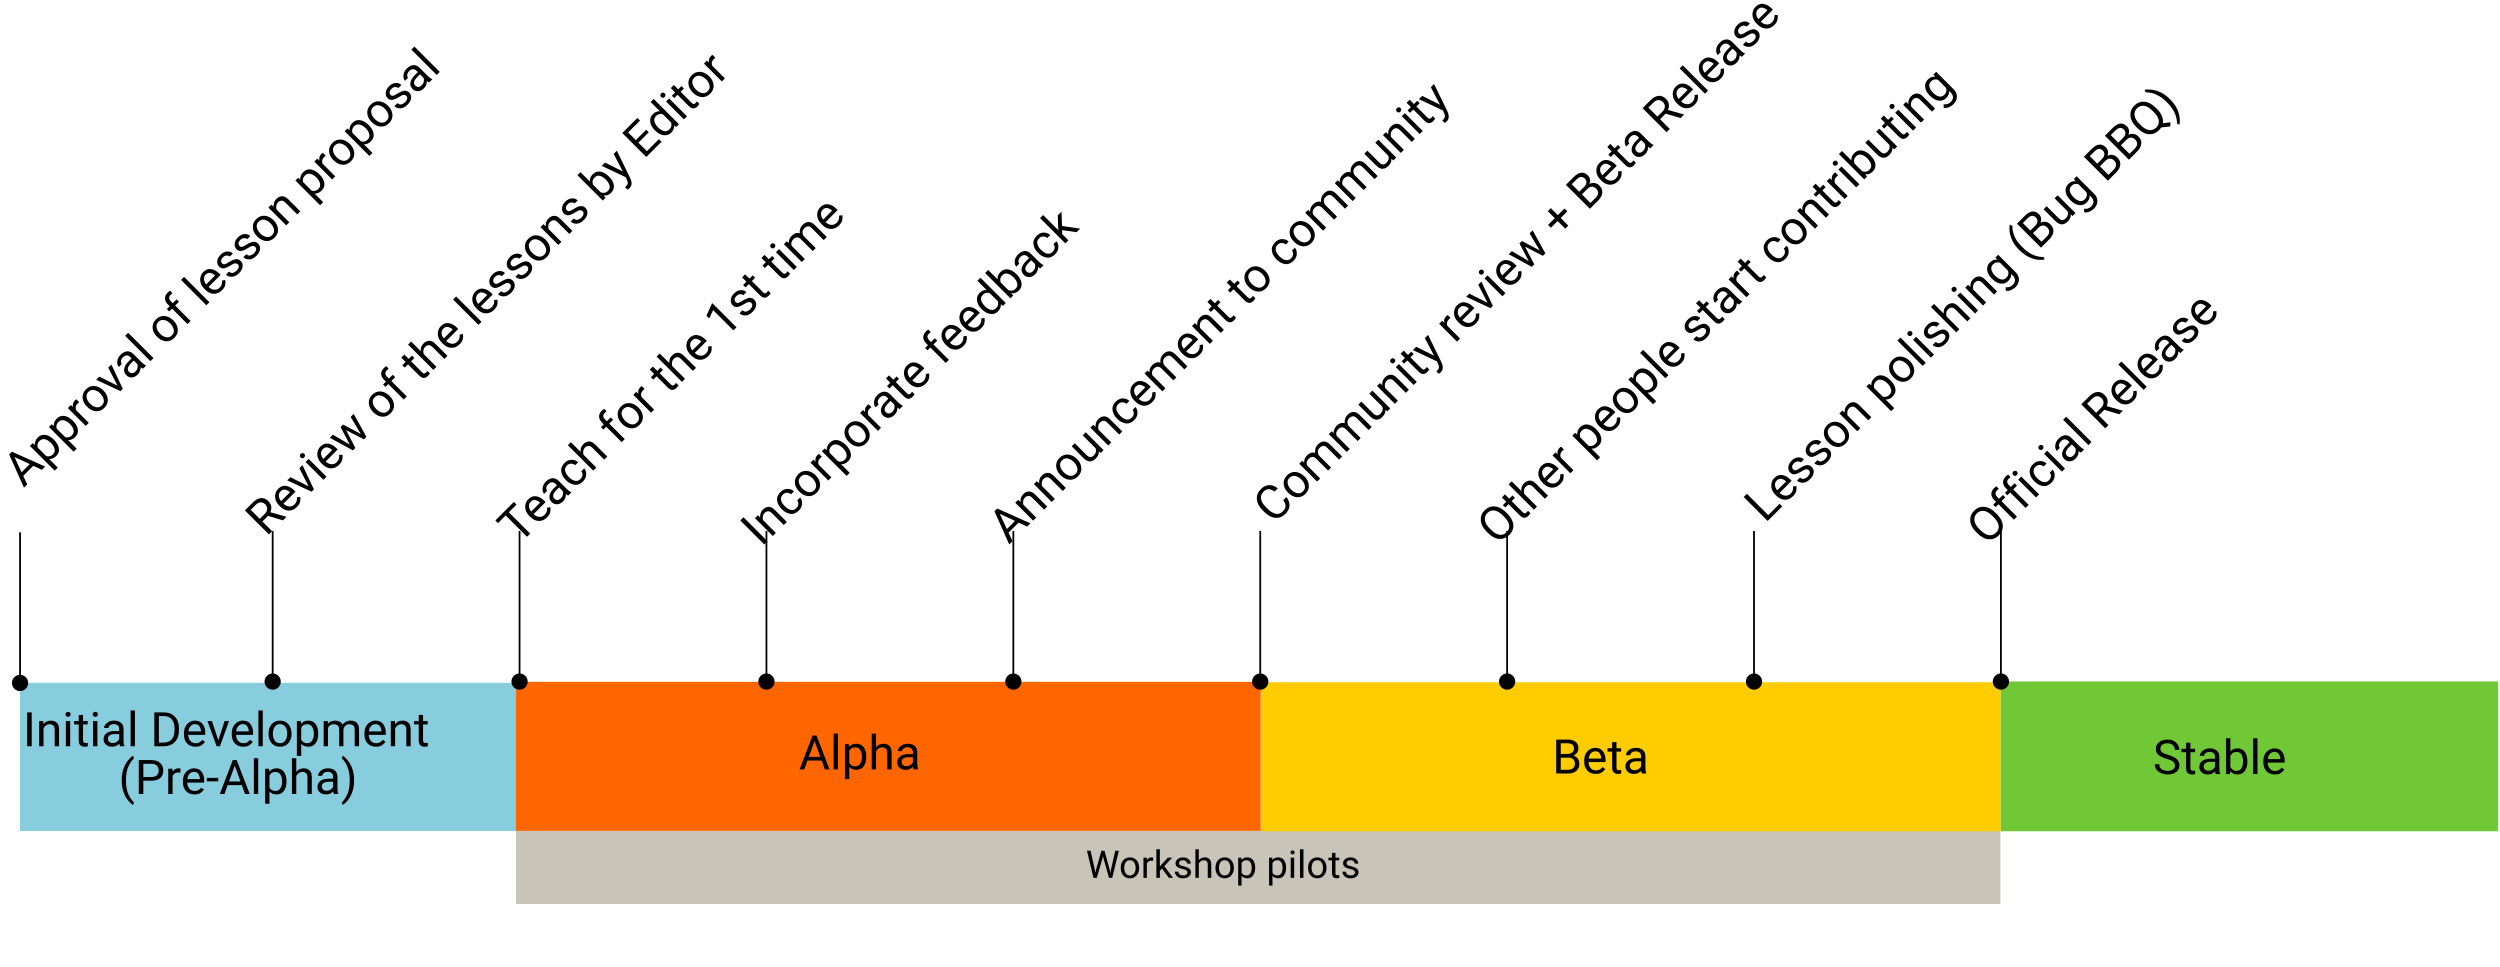
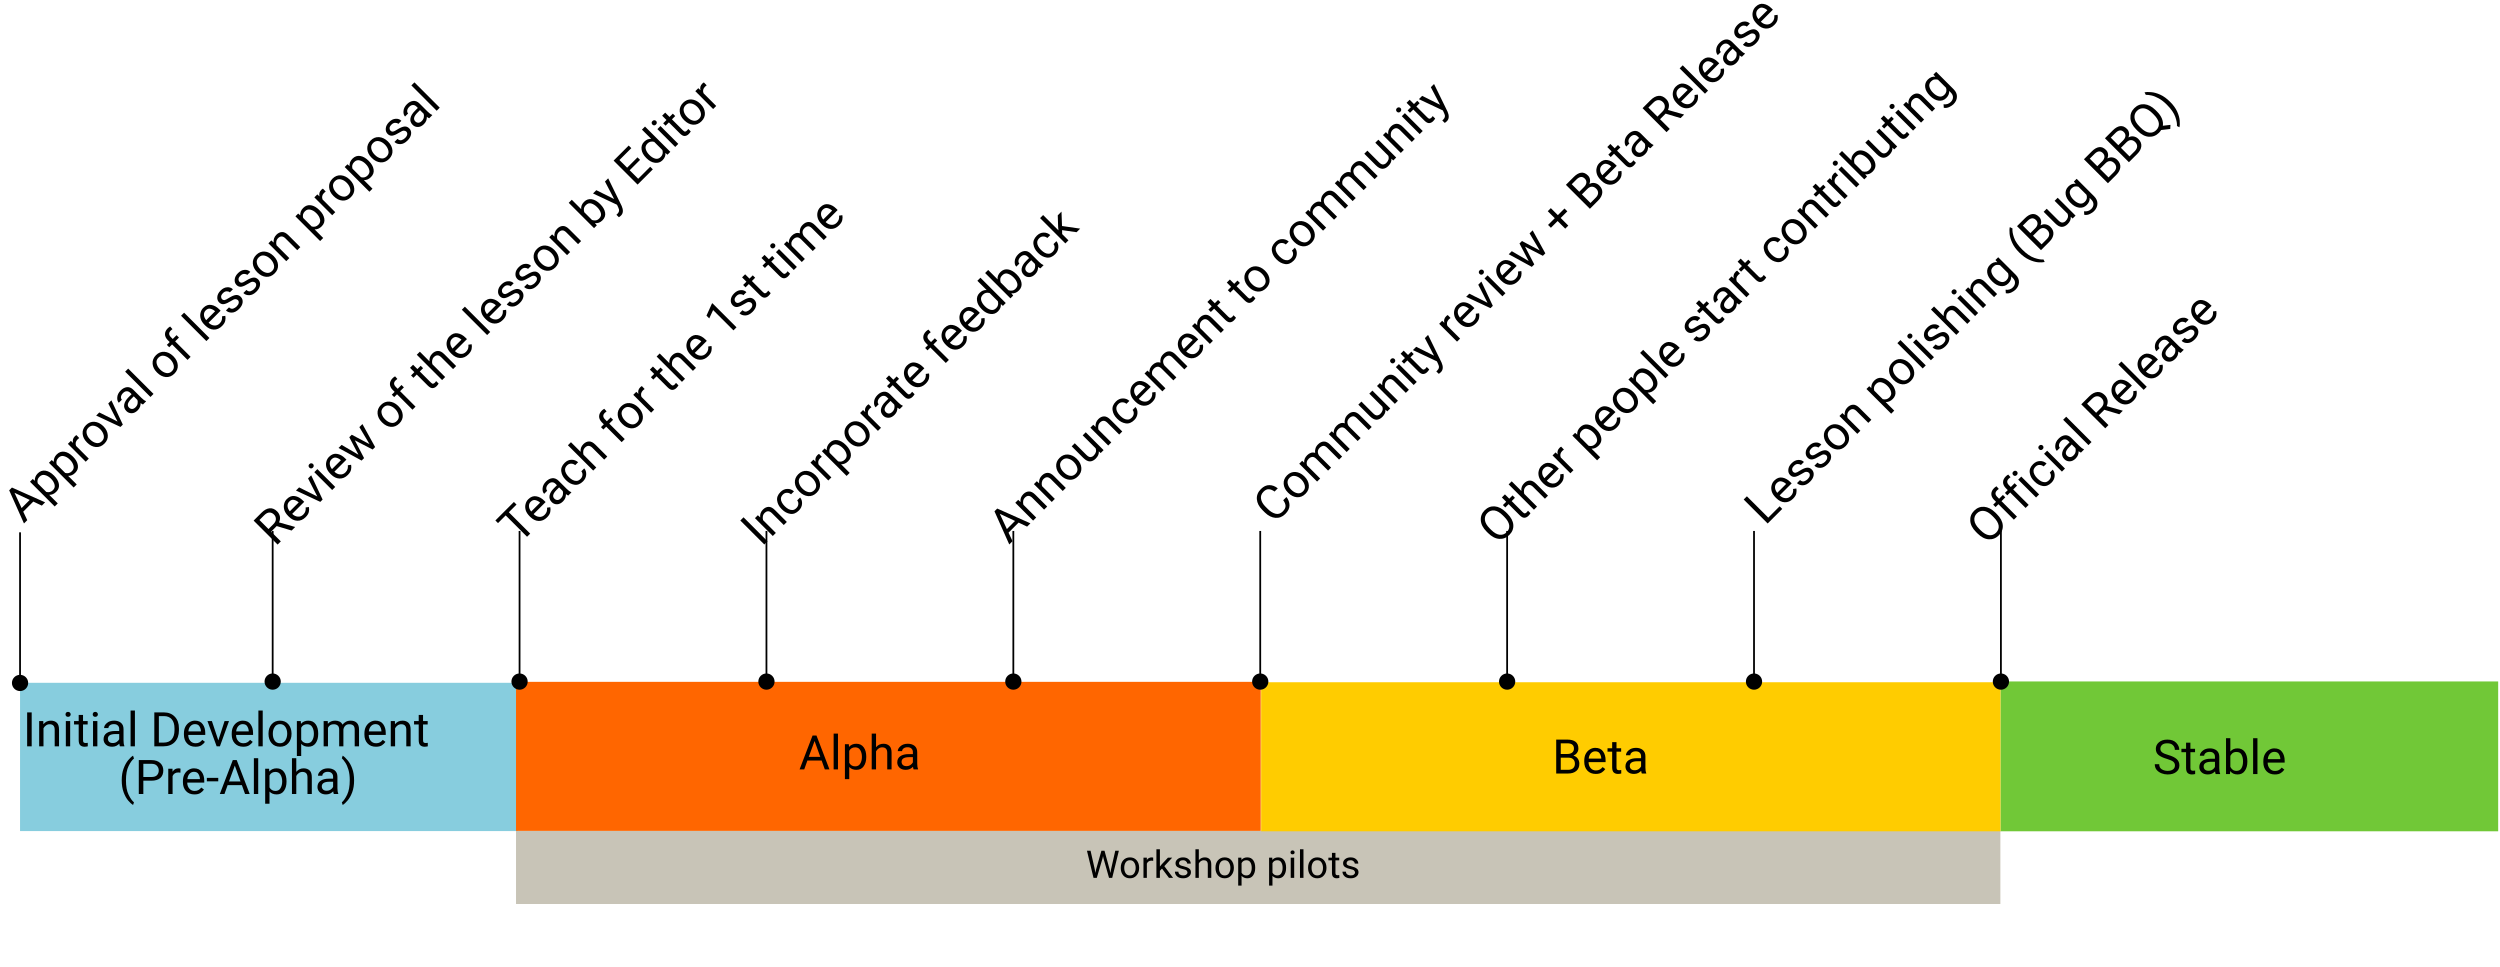
- <svg xmlns="http://www.w3.org/2000/svg" id="svg8" version="1.1" viewBox="0 0 369.814 142.923" height="142.923mm" width="369.814mm">
+ <svg xmlns="http://www.w3.org/2000/svg" width="369.814mm" height="142.923mm" viewBox="0 0 369.814 142.923" version="1.1" id="svg8">
  <defs id="defs2">
-     <marker style="overflow:visible" id="DotL" refX="0" refY="0" orient="auto">
-       <path transform="matrix(0.8,0,0,0.8,5.92,0.8)" style="fill:#000000;fill-opacity:1;fill-rule:evenodd;stroke:#000000;stroke-width:1pt;stroke-opacity:1" d="m -2.5,-1 c 0,2.76 -2.24,5 -5,5 -2.76,0 -5,-2.24 -5,-5 0,-2.76 2.24,-5 5,-5 2.76,0 5,2.24 5,5 z" id="path975" />
+     <marker orient="auto" refY="0" refX="0" id="DotL" style="overflow:visible">
+       <path id="path975" d="m -2.5,-1 c 0,2.76 -2.24,5 -5,5 -2.76,0 -5,-2.24 -5,-5 0,-2.76 2.24,-5 5,-5 2.76,0 5,2.24 5,5 z" style="fill:#000000;fill-opacity:1;fill-rule:evenodd;stroke:#000000;stroke-width:1pt;stroke-opacity:1" transform="matrix(0.8,0,0,0.8,5.92,0.8)" />
    </marker>
-     <marker style="overflow:visible" id="DotM" refX="0" refY="0" orient="auto">
-       <path transform="matrix(0.4,0,0,0.4,2.96,0.4)" style="fill:#000000;fill-opacity:1;fill-rule:evenodd;stroke:#000000;stroke-width:1pt;stroke-opacity:1" d="m -2.5,-1 c 0,2.76 -2.24,5 -5,5 -2.76,0 -5,-2.24 -5,-5 0,-2.76 2.24,-5 5,-5 2.76,0 5,2.24 5,5 z" id="path978" />
+     <marker orient="auto" refY="0" refX="0" id="DotM" style="overflow:visible">
+       <path id="path978" d="m -2.5,-1 c 0,2.76 -2.24,5 -5,5 -2.76,0 -5,-2.24 -5,-5 0,-2.76 2.24,-5 5,-5 2.76,0 5,2.24 5,5 z" style="fill:#000000;fill-opacity:1;fill-rule:evenodd;stroke:#000000;stroke-width:1pt;stroke-opacity:1" transform="matrix(0.4,0,0,0.4,2.96,0.4)" />
    </marker>
-     <marker style="overflow:visible" id="DotL-3" refX="0" refY="0" orient="auto">
-       <path transform="matrix(0.8,0,0,0.8,5.92,0.8)" style="fill:#000000;fill-opacity:1;fill-rule:evenodd;stroke:#000000;stroke-width:1pt;stroke-opacity:1" d="m -2.5,-1 c 0,2.76 -2.24,5 -5,5 -2.76,0 -5,-2.24 -5,-5 0,-2.76 2.24,-5 5,-5 2.76,0 5,2.24 5,5 z" id="path975-5" />
+     <marker orient="auto" refY="0" refX="0" id="DotL-3" style="overflow:visible">
+       <path id="path975-5" d="m -2.5,-1 c 0,2.76 -2.24,5 -5,5 -2.76,0 -5,-2.24 -5,-5 0,-2.76 2.24,-5 5,-5 2.76,0 5,2.24 5,5 z" style="fill:#000000;fill-opacity:1;fill-rule:evenodd;stroke:#000000;stroke-width:1pt;stroke-opacity:1" transform="matrix(0.8,0,0,0.8,5.92,0.8)" />
    </marker>
-     <marker style="overflow:visible" id="DotL-34" refX="0" refY="0" orient="auto">
-       <path transform="matrix(0.8,0,0,0.8,5.92,0.8)" style="fill:#000000;fill-opacity:1;fill-rule:evenodd;stroke:#000000;stroke-width:1pt;stroke-opacity:1" d="m -2.5,-1 c 0,2.76 -2.24,5 -5,5 -2.76,0 -5,-2.24 -5,-5 0,-2.76 2.24,-5 5,-5 2.76,0 5,2.24 5,5 z" id="path975-1" />
+     <marker orient="auto" refY="0" refX="0" id="DotL-34" style="overflow:visible">
+       <path id="path975-1" d="m -2.5,-1 c 0,2.76 -2.24,5 -5,5 -2.76,0 -5,-2.24 -5,-5 0,-2.76 2.24,-5 5,-5 2.76,0 5,2.24 5,5 z" style="fill:#000000;fill-opacity:1;fill-rule:evenodd;stroke:#000000;stroke-width:1pt;stroke-opacity:1" transform="matrix(0.8,0,0,0.8,5.92,0.8)" />
    </marker>
-     <marker style="overflow:visible" id="DotL-0" refX="0" refY="0" orient="auto">
-       <path transform="matrix(0.8,0,0,0.8,5.92,0.8)" style="fill:#000000;fill-opacity:1;fill-rule:evenodd;stroke:#000000;stroke-width:1pt;stroke-opacity:1" d="m -2.5,-1 c 0,2.76 -2.24,5 -5,5 -2.76,0 -5,-2.24 -5,-5 0,-2.76 2.24,-5 5,-5 2.76,0 5,2.24 5,5 z" id="path975-8" />
+     <marker orient="auto" refY="0" refX="0" id="DotL-0" style="overflow:visible">
+       <path id="path975-8" d="m -2.5,-1 c 0,2.76 -2.24,5 -5,5 -2.76,0 -5,-2.24 -5,-5 0,-2.76 2.24,-5 5,-5 2.76,0 5,2.24 5,5 z" style="fill:#000000;fill-opacity:1;fill-rule:evenodd;stroke:#000000;stroke-width:1pt;stroke-opacity:1" transform="matrix(0.8,0,0,0.8,5.92,0.8)" />
    </marker>
-     <marker style="overflow:visible" id="DotL-5" refX="0" refY="0" orient="auto">
-       <path transform="matrix(0.8,0,0,0.8,5.92,0.8)" style="fill:#000000;fill-opacity:1;fill-rule:evenodd;stroke:#000000;stroke-width:1pt;stroke-opacity:1" d="m -2.5,-1 c 0,2.76 -2.24,5 -5,5 -2.76,0 -5,-2.24 -5,-5 0,-2.76 2.24,-5 5,-5 2.76,0 5,2.24 5,5 z" id="path975-6" />
+     <marker orient="auto" refY="0" refX="0" id="DotL-5" style="overflow:visible">
+       <path id="path975-6" d="m -2.5,-1 c 0,2.76 -2.24,5 -5,5 -2.76,0 -5,-2.24 -5,-5 0,-2.76 2.24,-5 5,-5 2.76,0 5,2.24 5,5 z" style="fill:#000000;fill-opacity:1;fill-rule:evenodd;stroke:#000000;stroke-width:1pt;stroke-opacity:1" transform="matrix(0.8,0,0,0.8,5.92,0.8)" />
    </marker>
-     <marker style="overflow:visible" id="DotL-9" refX="0" refY="0" orient="auto">
-       <path transform="matrix(0.8,0,0,0.8,5.92,0.8)" style="fill:#000000;fill-opacity:1;fill-rule:evenodd;stroke:#000000;stroke-width:1pt;stroke-opacity:1" d="m -2.5,-1 c 0,2.76 -2.24,5 -5,5 -2.76,0 -5,-2.24 -5,-5 0,-2.76 2.24,-5 5,-5 2.76,0 5,2.24 5,5 z" id="path975-0" />
+     <marker orient="auto" refY="0" refX="0" id="DotL-9" style="overflow:visible">
+       <path id="path975-0" d="m -2.5,-1 c 0,2.76 -2.24,5 -5,5 -2.76,0 -5,-2.24 -5,-5 0,-2.76 2.24,-5 5,-5 2.76,0 5,2.24 5,5 z" style="fill:#000000;fill-opacity:1;fill-rule:evenodd;stroke:#000000;stroke-width:1pt;stroke-opacity:1" transform="matrix(0.8,0,0,0.8,5.92,0.8)" />
    </marker>
-     <marker style="overflow:visible" id="DotL-6" refX="0" refY="0" orient="auto">
-       <path transform="matrix(0.8,0,0,0.8,5.92,0.8)" style="fill:#000000;fill-opacity:1;fill-rule:evenodd;stroke:#000000;stroke-width:1pt;stroke-opacity:1" d="m -2.5,-1 c 0,2.76 -2.24,5 -5,5 -2.76,0 -5,-2.24 -5,-5 0,-2.76 2.24,-5 5,-5 2.76,0 5,2.24 5,5 z" id="path975-3" />
+     <marker orient="auto" refY="0" refX="0" id="DotL-6" style="overflow:visible">
+       <path id="path975-3" d="m -2.5,-1 c 0,2.76 -2.24,5 -5,5 -2.76,0 -5,-2.24 -5,-5 0,-2.76 2.24,-5 5,-5 2.76,0 5,2.24 5,5 z" style="fill:#000000;fill-opacity:1;fill-rule:evenodd;stroke:#000000;stroke-width:1pt;stroke-opacity:1" transform="matrix(0.8,0,0,0.8,5.92,0.8)" />
    </marker>
-     <marker style="overflow:visible" id="DotL-1" refX="0" refY="0" orient="auto">
-       <path transform="matrix(0.8,0,0,0.8,5.92,0.8)" style="fill:#000000;fill-opacity:1;fill-rule:evenodd;stroke:#000000;stroke-width:1pt;stroke-opacity:1" d="m -2.5,-1 c 0,2.76 -2.24,5 -5,5 -2.76,0 -5,-2.24 -5,-5 0,-2.76 2.24,-5 5,-5 2.76,0 5,2.24 5,5 z" id="path975-50" />
+     <marker orient="auto" refY="0" refX="0" id="DotL-1" style="overflow:visible">
+       <path id="path975-50" d="m -2.5,-1 c 0,2.76 -2.24,5 -5,5 -2.76,0 -5,-2.24 -5,-5 0,-2.76 2.24,-5 5,-5 2.76,0 5,2.24 5,5 z" style="fill:#000000;fill-opacity:1;fill-rule:evenodd;stroke:#000000;stroke-width:1pt;stroke-opacity:1" transform="matrix(0.8,0,0,0.8,5.92,0.8)" />
    </marker>
-     <marker style="overflow:visible" id="DotL-50" refX="0" refY="0" orient="auto">
-       <path transform="matrix(0.8,0,0,0.8,5.92,0.8)" style="fill:#000000;fill-opacity:1;fill-rule:evenodd;stroke:#000000;stroke-width:1pt;stroke-opacity:1" d="m -2.5,-1 c 0,2.76 -2.24,5 -5,5 -2.76,0 -5,-2.24 -5,-5 0,-2.76 2.24,-5 5,-5 2.76,0 5,2.24 5,5 z" id="path975-81" />
+     <marker orient="auto" refY="0" refX="0" id="DotL-50" style="overflow:visible">
+       <path id="path975-81" d="m -2.5,-1 c 0,2.76 -2.24,5 -5,5 -2.76,0 -5,-2.24 -5,-5 0,-2.76 2.24,-5 5,-5 2.76,0 5,2.24 5,5 z" style="fill:#000000;fill-opacity:1;fill-rule:evenodd;stroke:#000000;stroke-width:1pt;stroke-opacity:1" transform="matrix(0.8,0,0,0.8,5.92,0.8)" />
    </marker>
  </defs>
-   <g transform="translate(23.80743,-145.8002)" id="layer1">
-     <rect y="268.709" x="52.525" height="10.817" width="219.573" id="rect2060" style="opacity:1;vector-effect:none;fill:#c8c4b7;fill-opacity:1;stroke:none;stroke-width:0.265;stroke-linecap:round;stroke-linejoin:bevel;stroke-miterlimit:4;stroke-dasharray:none;stroke-dashoffset:0;stroke-opacity:1" />
-     <rect y="246.803" x="-20.842" height="21.935" width="73.629" id="rect815" style="opacity:1;vector-effect:none;fill:#87cdde;fill-opacity:1;stroke:none;stroke-width:0.538;stroke-linecap:round;stroke-linejoin:bevel;stroke-miterlimit:4;stroke-dasharray:none;stroke-dashoffset:0;stroke-opacity:1" />
-     <text id="text819" y="256.196" x="15.777" style="font-style:normal;font-variant:normal;font-weight:normal;font-stretch:normal;font-size:7.056px;line-height:7.056px;font-family:Roboto;-inkscape-font-specification:'Roboto, Normal';font-variant-ligatures:normal;font-variant-caps:normal;font-variant-numeric:normal;font-feature-settings:normal;text-align:center;letter-spacing:0px;word-spacing:0px;writing-mode:lr-tb;text-anchor:middle;fill:#000000;fill-opacity:1;stroke:none;stroke-width:0.265px;stroke-linecap:butt;stroke-linejoin:miter;stroke-opacity:1" xml:space="preserve">
-       <tspan style="font-style:normal;font-variant:normal;font-weight:normal;font-stretch:normal;font-size:7.056px;line-height:7.056px;font-family:Roboto;-inkscape-font-specification:'Roboto, Normal';font-variant-ligatures:normal;font-variant-caps:normal;font-variant-numeric:normal;font-feature-settings:normal;text-align:center;writing-mode:lr-tb;text-anchor:middle;stroke-width:0.265px" y="256.196" x="15.777" id="tspan817">Initial Development</tspan>
-       <tspan id="tspan1923" style="font-style:normal;font-variant:normal;font-weight:normal;font-stretch:normal;font-size:7.056px;line-height:7.056px;font-family:Roboto;-inkscape-font-specification:'Roboto, Normal';font-variant-ligatures:normal;font-variant-caps:normal;font-variant-numeric:normal;font-feature-settings:normal;text-align:center;writing-mode:lr-tb;text-anchor:middle;stroke-width:0.265px" y="263.251" x="15.777">(Pre-Alpha)</tspan>
+   <g id="g184">
+     <rect style="opacity:1;vector-effect:none;fill:#c8c4b7;fill-opacity:1;stroke:none;stroke-width:0.265;stroke-linecap:round;stroke-linejoin:bevel;stroke-miterlimit:4;stroke-dasharray:none;stroke-dashoffset:0;stroke-opacity:1" id="rect2060" width="219.573" height="10.817" x="76.333" y="122.909" />
+     <rect style="opacity:1;vector-effect:none;fill:#87cdde;fill-opacity:1;stroke:none;stroke-width:0.538;stroke-linecap:round;stroke-linejoin:bevel;stroke-miterlimit:4;stroke-dasharray:none;stroke-dashoffset:0;stroke-opacity:1" id="rect815" width="73.629" height="21.935" x="2.965" y="101.003" />
+     <text xml:space="preserve" style="font-style:normal;font-variant:normal;font-weight:normal;font-stretch:normal;font-size:7.056px;line-height:7.056px;font-family:Roboto;-inkscape-font-specification:'Roboto, Normal';font-variant-ligatures:normal;font-variant-caps:normal;font-variant-numeric:normal;font-feature-settings:normal;text-align:center;letter-spacing:0px;word-spacing:0px;writing-mode:lr-tb;text-anchor:middle;fill:#000000;fill-opacity:1;stroke:none;stroke-width:0.265px;stroke-linecap:butt;stroke-linejoin:miter;stroke-opacity:1" x="39.585" y="110.396" id="text819">
+       <tspan id="tspan817" x="39.585" y="110.396" style="font-style:normal;font-variant:normal;font-weight:normal;font-stretch:normal;font-size:7.056px;line-height:7.056px;font-family:Roboto;-inkscape-font-specification:'Roboto, Normal';font-variant-ligatures:normal;font-variant-caps:normal;font-variant-numeric:normal;font-feature-settings:normal;text-align:center;writing-mode:lr-tb;text-anchor:middle;stroke-width:0.265px">Initial Development</tspan>
+       <tspan x="39.585" y="117.451" style="font-style:normal;font-variant:normal;font-weight:normal;font-stretch:normal;font-size:7.056px;line-height:7.056px;font-family:Roboto;-inkscape-font-specification:'Roboto, Normal';font-variant-ligatures:normal;font-variant-caps:normal;font-variant-numeric:normal;font-feature-settings:normal;text-align:center;writing-mode:lr-tb;text-anchor:middle;stroke-width:0.265px" id="tspan1923">(Pre-Alpha)</tspan>
    </text>
-     <text transform="rotate(-45)" id="text823" y="197.536" x="-84.004" style="font-style:normal;font-variant:normal;font-weight:normal;font-stretch:normal;font-size:7.056px;line-height:7.056px;font-family:Roboto;-inkscape-font-specification:'Roboto, Normal';font-variant-ligatures:normal;font-variant-caps:normal;font-variant-numeric:normal;font-feature-settings:normal;text-align:center;letter-spacing:0px;word-spacing:0px;writing-mode:lr-tb;text-anchor:middle;fill:#000000;fill-opacity:1;stroke:none;stroke-width:0.265px;stroke-linecap:butt;stroke-linejoin:miter;stroke-opacity:1" xml:space="preserve">
-       <tspan style="font-style:normal;font-variant:normal;font-weight:normal;font-stretch:normal;font-size:7.056px;line-height:7.056px;font-family:Roboto;-inkscape-font-specification:'Roboto, Normal';font-variant-ligatures:normal;font-variant-caps:normal;font-variant-numeric:normal;font-feature-settings:normal;text-align:center;writing-mode:lr-tb;text-anchor:middle;stroke-width:0.265px" y="197.536" x="-84.004" id="tspan821">Teach for the 1st time</tspan>
+     <text xml:space="preserve" style="font-style:normal;font-variant:normal;font-weight:normal;font-stretch:normal;font-size:7.056px;line-height:7.056px;font-family:Roboto;-inkscape-font-specification:'Roboto, Normal';font-variant-ligatures:normal;font-variant-caps:normal;font-variant-numeric:normal;font-feature-settings:normal;text-align:center;letter-spacing:0px;word-spacing:0px;writing-mode:lr-tb;text-anchor:middle;fill:#000000;fill-opacity:1;stroke:none;stroke-width:0.265px;stroke-linecap:butt;stroke-linejoin:miter;stroke-opacity:1" x="35.927" y="111.274" id="text823" transform="rotate(-45)">
+       <tspan id="tspan821" x="35.927" y="111.274" style="font-style:normal;font-variant:normal;font-weight:normal;font-stretch:normal;font-size:7.056px;line-height:7.056px;font-family:Roboto;-inkscape-font-specification:'Roboto, Normal';font-variant-ligatures:normal;font-variant-caps:normal;font-variant-numeric:normal;font-feature-settings:normal;text-align:center;writing-mode:lr-tb;text-anchor:middle;stroke-width:0.265px">Teach for the 1st time</tspan>
    </text>
-     <text transform="rotate(-45)" id="text827" y="248.781" x="-20.643" style="font-style:normal;font-variant:normal;font-weight:normal;font-stretch:normal;font-size:7.056px;line-height:7.056px;font-family:Roboto;-inkscape-font-specification:'Roboto, Normal';font-variant-ligatures:normal;font-variant-caps:normal;font-variant-numeric:normal;font-feature-settings:normal;text-align:center;letter-spacing:0px;word-spacing:0px;writing-mode:lr-tb;text-anchor:middle;fill:#000000;fill-opacity:1;stroke:none;stroke-width:0.265px;stroke-linecap:butt;stroke-linejoin:miter;stroke-opacity:1" xml:space="preserve">
-       <tspan style="font-style:normal;font-variant:normal;font-weight:normal;font-stretch:normal;font-size:7.056px;line-height:7.056px;font-family:Roboto;-inkscape-font-specification:'Roboto, Normal';font-variant-ligatures:normal;font-variant-caps:normal;font-variant-numeric:normal;font-feature-settings:normal;text-align:center;writing-mode:lr-tb;text-anchor:middle;stroke-width:0.265px" y="248.781" x="-20.643" id="tspan825">Announcement to community</tspan>
+     <text xml:space="preserve" style="font-style:normal;font-variant:normal;font-weight:normal;font-stretch:normal;font-size:7.056px;line-height:7.056px;font-family:Roboto;-inkscape-font-specification:'Roboto, Normal';font-variant-ligatures:normal;font-variant-caps:normal;font-variant-numeric:normal;font-feature-settings:normal;text-align:center;letter-spacing:0px;word-spacing:0px;writing-mode:lr-tb;text-anchor:middle;fill:#000000;fill-opacity:1;stroke:none;stroke-width:0.265px;stroke-linecap:butt;stroke-linejoin:miter;stroke-opacity:1" x="99.287" y="162.519" id="text827" transform="rotate(-45)">
+       <tspan id="tspan825" x="99.287" y="162.519" style="font-style:normal;font-variant:normal;font-weight:normal;font-stretch:normal;font-size:7.056px;line-height:7.056px;font-family:Roboto;-inkscape-font-specification:'Roboto, Normal';font-variant-ligatures:normal;font-variant-caps:normal;font-variant-numeric:normal;font-feature-settings:normal;text-align:center;writing-mode:lr-tb;text-anchor:middle;stroke-width:0.265px">Announcement to community</tspan>
    </text>
-     <text transform="rotate(-45)" id="text831" y="300.025" x="31.931" style="font-style:normal;font-variant:normal;font-weight:normal;font-stretch:normal;font-size:7.056px;line-height:7.056px;font-family:Roboto;-inkscape-font-specification:'Roboto, Normal';font-variant-ligatures:normal;font-variant-caps:normal;font-variant-numeric:normal;font-feature-settings:normal;text-align:center;letter-spacing:0px;word-spacing:0px;writing-mode:lr-tb;text-anchor:middle;fill:#000000;fill-opacity:1;stroke:none;stroke-width:0.265px;stroke-linecap:butt;stroke-linejoin:miter;stroke-opacity:1" xml:space="preserve">
-       <tspan style="font-style:normal;font-variant:normal;font-weight:normal;font-stretch:normal;font-size:7.056px;line-height:7.056px;font-family:Roboto;-inkscape-font-specification:'Roboto, Normal';font-variant-ligatures:normal;font-variant-caps:normal;font-variant-numeric:normal;font-feature-settings:normal;text-align:center;writing-mode:lr-tb;text-anchor:middle;stroke-width:0.265px" y="300.025" x="31.931" id="tspan829">Other people start contributing</tspan>
+     <text xml:space="preserve" style="font-style:normal;font-variant:normal;font-weight:normal;font-stretch:normal;font-size:7.056px;line-height:7.056px;font-family:Roboto;-inkscape-font-specification:'Roboto, Normal';font-variant-ligatures:normal;font-variant-caps:normal;font-variant-numeric:normal;font-feature-settings:normal;text-align:center;letter-spacing:0px;word-spacing:0px;writing-mode:lr-tb;text-anchor:middle;fill:#000000;fill-opacity:1;stroke:none;stroke-width:0.265px;stroke-linecap:butt;stroke-linejoin:miter;stroke-opacity:1" x="151.862" y="213.763" id="text831" transform="rotate(-45)">
+       <tspan id="tspan829" x="151.862" y="213.763" style="font-style:normal;font-variant:normal;font-weight:normal;font-stretch:normal;font-size:7.056px;line-height:7.056px;font-family:Roboto;-inkscape-font-specification:'Roboto, Normal';font-variant-ligatures:normal;font-variant-caps:normal;font-variant-numeric:normal;font-feature-settings:normal;text-align:center;writing-mode:lr-tb;text-anchor:middle;stroke-width:0.265px">Other people start contributing</tspan>
    </text>
-     <text transform="rotate(-45)" id="text835" y="274.403" x="-41.637" style="font-style:normal;font-variant:normal;font-weight:normal;font-stretch:normal;font-size:7.056px;line-height:7.056px;font-family:Roboto;-inkscape-font-specification:'Roboto, Normal';font-variant-ligatures:normal;font-variant-caps:normal;font-variant-numeric:normal;font-feature-settings:normal;text-align:start;letter-spacing:0px;word-spacing:0px;writing-mode:lr-tb;text-anchor:start;fill:#000000;fill-opacity:1;stroke:none;stroke-width:0.265px;stroke-linecap:butt;stroke-linejoin:miter;stroke-opacity:1" xml:space="preserve">
-       <tspan style="font-style:normal;font-variant:normal;font-weight:normal;font-stretch:normal;font-size:7.056px;line-height:7.056px;font-family:Roboto;-inkscape-font-specification:'Roboto, Normal';font-variant-ligatures:normal;font-variant-caps:normal;font-variant-numeric:normal;font-feature-settings:normal;text-align:start;writing-mode:lr-tb;text-anchor:start;stroke-width:0.265px" y="274.403" x="-41.637" id="tspan833">Community review + Beta Release</tspan>
+     <text xml:space="preserve" style="font-style:normal;font-variant:normal;font-weight:normal;font-stretch:normal;font-size:7.056px;line-height:7.056px;font-family:Roboto;-inkscape-font-specification:'Roboto, Normal';font-variant-ligatures:normal;font-variant-caps:normal;font-variant-numeric:normal;font-feature-settings:normal;text-align:start;letter-spacing:0px;word-spacing:0px;writing-mode:lr-tb;text-anchor:start;fill:#000000;fill-opacity:1;stroke:none;stroke-width:0.265px;stroke-linecap:butt;stroke-linejoin:miter;stroke-opacity:1" x="78.294" y="188.141" id="text835" transform="rotate(-45)">
+       <tspan id="tspan833" x="78.294" y="188.141" style="font-style:normal;font-variant:normal;font-weight:normal;font-stretch:normal;font-size:7.056px;line-height:7.056px;font-family:Roboto;-inkscape-font-specification:'Roboto, Normal';font-variant-ligatures:normal;font-variant-caps:normal;font-variant-numeric:normal;font-feature-settings:normal;text-align:start;writing-mode:lr-tb;text-anchor:start;stroke-width:0.265px">Community review + Beta Release</tspan>
    </text>
-     <text transform="rotate(-45)" id="text839" y="170.284" x="-95.285" style="font-style:normal;font-variant:normal;font-weight:normal;font-stretch:normal;font-size:7.056px;line-height:7.056px;font-family:Roboto;-inkscape-font-specification:'Roboto, Normal';font-variant-ligatures:normal;font-variant-caps:normal;font-variant-numeric:normal;font-feature-settings:normal;text-align:center;letter-spacing:0px;word-spacing:0px;writing-mode:lr-tb;text-anchor:middle;fill:#000000;fill-opacity:1;stroke:none;stroke-width:0.265px;stroke-linecap:butt;stroke-linejoin:miter;stroke-opacity:1" xml:space="preserve">
-       <tspan style="font-style:normal;font-variant:normal;font-weight:normal;font-stretch:normal;font-size:7.056px;line-height:7.056px;font-family:Roboto;-inkscape-font-specification:'Roboto, Normal';font-variant-ligatures:normal;font-variant-caps:normal;font-variant-numeric:normal;font-feature-settings:normal;text-align:center;writing-mode:lr-tb;text-anchor:middle;stroke-width:0.265px" y="170.284" x="-95.285" id="tspan837">Review of the lessons by Editor</tspan>
+     <text xml:space="preserve" style="font-style:normal;font-variant:normal;font-weight:normal;font-stretch:normal;font-size:7.056px;line-height:7.056px;font-family:Roboto;-inkscape-font-specification:'Roboto, Normal';font-variant-ligatures:normal;font-variant-caps:normal;font-variant-numeric:normal;font-feature-settings:normal;text-align:center;letter-spacing:0px;word-spacing:0px;writing-mode:lr-tb;text-anchor:middle;fill:#000000;fill-opacity:1;stroke:none;stroke-width:0.265px;stroke-linecap:butt;stroke-linejoin:miter;stroke-opacity:1" x="22.67" y="85.998" id="text839" transform="rotate(-45)">
+       <tspan id="tspan837" x="22.67" y="85.998" style="font-style:normal;font-variant:normal;font-weight:normal;font-stretch:normal;font-size:7.056px;line-height:7.056px;font-family:Roboto;-inkscape-font-specification:'Roboto, Normal';font-variant-ligatures:normal;font-variant-caps:normal;font-variant-numeric:normal;font-feature-settings:normal;text-align:center;writing-mode:lr-tb;text-anchor:middle;stroke-width:0.265px">Review of the lesson by Editor</tspan>
    </text>
-     <text transform="rotate(-45)" id="text843" y="325.648" x="9.896" style="font-style:normal;font-variant:normal;font-weight:normal;font-stretch:normal;font-size:7.056px;line-height:7.056px;font-family:Roboto;-inkscape-font-specification:'Roboto, Normal';font-variant-ligatures:normal;font-variant-caps:normal;font-variant-numeric:normal;font-feature-settings:normal;text-align:start;letter-spacing:0px;word-spacing:0px;writing-mode:lr-tb;text-anchor:start;fill:#000000;fill-opacity:1;stroke:none;stroke-width:0.265px;stroke-linecap:butt;stroke-linejoin:miter;stroke-opacity:1" xml:space="preserve">
-       <tspan style="font-style:normal;font-variant:normal;font-weight:normal;font-stretch:normal;font-size:7.056px;line-height:7.056px;font-family:Roboto;-inkscape-font-specification:'Roboto, Normal';font-variant-ligatures:normal;font-variant-caps:normal;font-variant-numeric:normal;font-feature-settings:normal;text-align:start;writing-mode:lr-tb;text-anchor:start;stroke-width:0.265px" y="325.648" x="9.896" id="tspan841">Lesson polishing (Bug BBQ)</tspan>
+     <text xml:space="preserve" style="font-style:normal;font-variant:normal;font-weight:normal;font-stretch:normal;font-size:7.056px;line-height:7.056px;font-family:Roboto;-inkscape-font-specification:'Roboto, Normal';font-variant-ligatures:normal;font-variant-caps:normal;font-variant-numeric:normal;font-feature-settings:normal;text-align:start;letter-spacing:0px;word-spacing:0px;writing-mode:lr-tb;text-anchor:start;fill:#000000;fill-opacity:1;stroke:none;stroke-width:0.265px;stroke-linecap:butt;stroke-linejoin:miter;stroke-opacity:1" x="129.562" y="239.65" id="text843" transform="rotate(-45)">
+       <tspan id="tspan841" x="129.562" y="239.65" style="font-style:normal;font-variant:normal;font-weight:normal;font-stretch:normal;font-size:7.056px;line-height:7.056px;font-family:Roboto;-inkscape-font-specification:'Roboto, Normal';font-variant-ligatures:normal;font-variant-caps:normal;font-variant-numeric:normal;font-feature-settings:normal;text-align:start;writing-mode:lr-tb;text-anchor:start;stroke-width:0.265px">Lesson polishing (Bug BBQ)</tspan>
    </text>
-     <text transform="rotate(-45)" id="text847" y="351.27" x="59.563" style="font-style:normal;font-variant:normal;font-weight:normal;font-stretch:normal;font-size:7.056px;line-height:7.056px;font-family:Roboto;-inkscape-font-specification:'Roboto, Normal';font-variant-ligatures:normal;font-variant-caps:normal;font-variant-numeric:normal;font-feature-settings:normal;text-align:center;letter-spacing:0px;word-spacing:0px;writing-mode:lr-tb;text-anchor:middle;fill:#000000;fill-opacity:1;stroke:none;stroke-width:0.265px;stroke-linecap:butt;stroke-linejoin:miter;stroke-opacity:1" xml:space="preserve">
-       <tspan style="font-style:normal;font-variant:normal;font-weight:normal;font-stretch:normal;font-size:7.056px;line-height:7.056px;font-family:Roboto;-inkscape-font-specification:'Roboto, Normal';font-variant-ligatures:normal;font-variant-caps:normal;font-variant-numeric:normal;font-feature-settings:normal;text-align:center;writing-mode:lr-tb;text-anchor:middle;stroke-width:0.265px" y="351.27" x="59.563" id="tspan845">Official Release</tspan>
+     <text xml:space="preserve" style="font-style:normal;font-variant:normal;font-weight:normal;font-stretch:normal;font-size:7.056px;line-height:7.056px;font-family:Roboto;-inkscape-font-specification:'Roboto, Normal';font-variant-ligatures:normal;font-variant-caps:normal;font-variant-numeric:normal;font-feature-settings:normal;text-align:center;letter-spacing:0px;word-spacing:0px;writing-mode:lr-tb;text-anchor:middle;fill:#000000;fill-opacity:1;stroke:none;stroke-width:0.265px;stroke-linecap:butt;stroke-linejoin:miter;stroke-opacity:1" x="179.494" y="265.008" id="text847" transform="rotate(-45)">
+       <tspan id="tspan845" x="179.494" y="265.008" style="font-style:normal;font-variant:normal;font-weight:normal;font-stretch:normal;font-size:7.056px;line-height:7.056px;font-family:Roboto;-inkscape-font-specification:'Roboto, Normal';font-variant-ligatures:normal;font-variant-caps:normal;font-variant-numeric:normal;font-feature-settings:normal;text-align:center;writing-mode:lr-tb;text-anchor:middle;stroke-width:0.265px">Official Release</tspan>
    </text>
-     <rect y="246.604" x="272.11" height="22.165" width="73.626" id="rect815-9" style="opacity:1;vector-effect:none;fill:#71c837;fill-opacity:1;stroke:none;stroke-width:0.541;stroke-linecap:round;stroke-linejoin:bevel;stroke-miterlimit:4;stroke-dasharray:none;stroke-dashoffset:0;stroke-opacity:1" />
-     <rect y="246.721" x="162.746" height="22.049" width="109.365" id="rect815-6" style="opacity:1;vector-effect:none;fill:#ffcc00;fill-opacity:1;stroke:none;stroke-width:0.657;stroke-linecap:round;stroke-linejoin:bevel;stroke-miterlimit:4;stroke-dasharray:none;stroke-dashoffset:0;stroke-opacity:1" />
-     <rect y="246.662" x="52.525" height="22.046" width="110.162" id="rect815-2" style="opacity:1;vector-effect:none;fill:#ff6600;fill-opacity:1;stroke:none;stroke-width:0.66;stroke-linecap:round;stroke-linejoin:bevel;stroke-miterlimit:4;stroke-dasharray:none;stroke-dashoffset:0;stroke-opacity:1" />
-     <text id="text819-0" y="260.219" x="217.333" style="font-style:normal;font-variant:normal;font-weight:normal;font-stretch:normal;font-size:7.056px;line-height:7.056px;font-family:Roboto;-inkscape-font-specification:'Roboto, Normal';font-variant-ligatures:normal;font-variant-caps:normal;font-variant-numeric:normal;font-feature-settings:normal;text-align:center;letter-spacing:0px;word-spacing:0px;writing-mode:lr-tb;text-anchor:middle;fill:#000000;fill-opacity:1;stroke:none;stroke-width:0.265px;stroke-linecap:butt;stroke-linejoin:miter;stroke-opacity:1" xml:space="preserve">
-       <tspan style="font-style:normal;font-variant:normal;font-weight:normal;font-stretch:normal;font-size:7.056px;line-height:7.056px;font-family:Roboto;-inkscape-font-specification:'Roboto, Normal';font-variant-ligatures:normal;font-variant-caps:normal;font-variant-numeric:normal;font-feature-settings:normal;text-align:center;writing-mode:lr-tb;text-anchor:middle;stroke-width:0.265px" y="260.219" x="217.333" id="tspan817-8">Beta</tspan>
+     <rect style="opacity:1;vector-effect:none;fill:#71c837;fill-opacity:1;stroke:none;stroke-width:0.541;stroke-linecap:round;stroke-linejoin:bevel;stroke-miterlimit:4;stroke-dasharray:none;stroke-dashoffset:0;stroke-opacity:1" id="rect815-9" width="73.626" height="22.165" x="295.918" y="100.804" />
+     <rect style="opacity:1;vector-effect:none;fill:#ffcc00;fill-opacity:1;stroke:none;stroke-width:0.657;stroke-linecap:round;stroke-linejoin:bevel;stroke-miterlimit:4;stroke-dasharray:none;stroke-dashoffset:0;stroke-opacity:1" id="rect815-6" width="109.365" height="22.049" x="186.553" y="100.921" />
+     <rect style="opacity:1;vector-effect:none;fill:#ff6600;fill-opacity:1;stroke:none;stroke-width:0.66;stroke-linecap:round;stroke-linejoin:bevel;stroke-miterlimit:4;stroke-dasharray:none;stroke-dashoffset:0;stroke-opacity:1" id="rect815-2" width="110.162" height="22.046" x="76.333" y="100.862" />
+     <text xml:space="preserve" style="font-style:normal;font-variant:normal;font-weight:normal;font-stretch:normal;font-size:7.056px;line-height:7.056px;font-family:Roboto;-inkscape-font-specification:'Roboto, Normal';font-variant-ligatures:normal;font-variant-caps:normal;font-variant-numeric:normal;font-feature-settings:normal;text-align:center;letter-spacing:0px;word-spacing:0px;writing-mode:lr-tb;text-anchor:middle;fill:#000000;fill-opacity:1;stroke:none;stroke-width:0.265px;stroke-linecap:butt;stroke-linejoin:miter;stroke-opacity:1" x="241.141" y="114.419" id="text819-0">
+       <tspan id="tspan817-8" x="241.141" y="114.419" style="font-style:normal;font-variant:normal;font-weight:normal;font-stretch:normal;font-size:7.056px;line-height:7.056px;font-family:Roboto;-inkscape-font-specification:'Roboto, Normal';font-variant-ligatures:normal;font-variant-caps:normal;font-variant-numeric:normal;font-feature-settings:normal;text-align:center;writing-mode:lr-tb;text-anchor:middle;stroke-width:0.265px">Beta</tspan>
    </text>
-     <text id="text819-0-7" y="259.615" x="107.755" style="font-style:normal;font-variant:normal;font-weight:normal;font-stretch:normal;font-size:7.056px;line-height:7.056px;font-family:Roboto;-inkscape-font-specification:'Roboto, Normal';font-variant-ligatures:normal;font-variant-caps:normal;font-variant-numeric:normal;font-feature-settings:normal;text-align:center;letter-spacing:0px;word-spacing:0px;writing-mode:lr-tb;text-anchor:middle;fill:#000000;fill-opacity:1;stroke:none;stroke-width:0.265px;stroke-linecap:butt;stroke-linejoin:miter;stroke-opacity:1" xml:space="preserve">
-       <tspan style="font-style:normal;font-variant:normal;font-weight:normal;font-stretch:normal;font-size:7.056px;line-height:7.056px;font-family:Roboto;-inkscape-font-specification:'Roboto, Normal';font-variant-ligatures:normal;font-variant-caps:normal;font-variant-numeric:normal;font-feature-settings:normal;text-align:center;writing-mode:lr-tb;text-anchor:middle;stroke-width:0.265px" y="259.615" x="107.755" id="tspan817-8-6">Alpha</tspan>
+     <text xml:space="preserve" style="font-style:normal;font-variant:normal;font-weight:normal;font-stretch:normal;font-size:7.056px;line-height:7.056px;font-family:Roboto;-inkscape-font-specification:'Roboto, Normal';font-variant-ligatures:normal;font-variant-caps:normal;font-variant-numeric:normal;font-feature-settings:normal;text-align:center;letter-spacing:0px;word-spacing:0px;writing-mode:lr-tb;text-anchor:middle;fill:#000000;fill-opacity:1;stroke:none;stroke-width:0.265px;stroke-linecap:butt;stroke-linejoin:miter;stroke-opacity:1" x="131.562" y="113.815" id="text819-0-7">
+       <tspan id="tspan817-8-6" x="131.562" y="113.815" style="font-style:normal;font-variant:normal;font-weight:normal;font-stretch:normal;font-size:7.056px;line-height:7.056px;font-family:Roboto;-inkscape-font-specification:'Roboto, Normal';font-variant-ligatures:normal;font-variant-caps:normal;font-variant-numeric:normal;font-feature-settings:normal;text-align:center;writing-mode:lr-tb;text-anchor:middle;stroke-width:0.265px">Alpha</tspan>
    </text>
-     <text transform="rotate(-45)" id="text891" y="139.777" x="-168.526" style="font-style:normal;font-variant:normal;font-weight:normal;font-stretch:normal;font-size:8.467px;line-height:125%;font-family:Roboto;-inkscape-font-specification:'Roboto, Normal';font-variant-ligatures:normal;font-variant-caps:normal;font-variant-numeric:normal;font-feature-settings:normal;text-align:start;letter-spacing:0px;word-spacing:0px;writing-mode:lr-tb;text-anchor:start;fill:#000000;fill-opacity:1;stroke:none;stroke-width:0.265px;stroke-linecap:butt;stroke-linejoin:miter;stroke-opacity:1" xml:space="preserve">
-       <tspan id="tspan893" style="font-style:normal;font-variant:normal;font-weight:normal;font-stretch:normal;font-size:7.056px;font-family:Roboto;-inkscape-font-specification:'Roboto, Normal';font-variant-ligatures:normal;font-variant-caps:normal;font-variant-numeric:normal;font-feature-settings:normal;text-align:start;writing-mode:lr-tb;text-anchor:start;stroke-width:0.265px" y="139.777" x="-168.526">Approval of lesson proposal</tspan>
+     <text xml:space="preserve" style="font-style:normal;font-variant:normal;font-weight:normal;font-stretch:normal;font-size:8.467px;line-height:125%;font-family:Roboto;-inkscape-font-specification:'Roboto, Normal';font-variant-ligatures:normal;font-variant-caps:normal;font-variant-numeric:normal;font-feature-settings:normal;text-align:start;letter-spacing:0px;word-spacing:0px;writing-mode:lr-tb;text-anchor:start;fill:#000000;fill-opacity:1;stroke:none;stroke-width:0.265px;stroke-linecap:butt;stroke-linejoin:miter;stroke-opacity:1" x="-52.341" y="57.261" id="text891" transform="rotate(-45)">
+       <tspan x="-52.341" y="57.261" style="font-style:normal;font-variant:normal;font-weight:normal;font-stretch:normal;font-size:7.056px;font-family:Roboto;-inkscape-font-specification:'Roboto, Normal';font-variant-ligatures:normal;font-variant-caps:normal;font-variant-numeric:normal;font-feature-settings:normal;text-align:start;writing-mode:lr-tb;text-anchor:start;stroke-width:0.265px" id="tspan893">Approval of lesson proposal</tspan>
    </text>
-     <text transform="rotate(-45)" id="text906" y="223.158" x="-59.836" style="font-style:normal;font-variant:normal;font-weight:normal;font-stretch:normal;font-size:7.056px;line-height:125%;font-family:Roboto;-inkscape-font-specification:'Roboto, Normal';font-variant-ligatures:normal;font-variant-caps:normal;font-variant-numeric:normal;font-feature-settings:normal;text-align:center;letter-spacing:0px;word-spacing:0px;writing-mode:lr-tb;text-anchor:middle;fill:#000000;fill-opacity:1;stroke:none;stroke-width:0.265px;stroke-linecap:butt;stroke-linejoin:miter;stroke-opacity:1" xml:space="preserve">
-       <tspan style="font-size:7.056px;stroke-width:0.265px" y="223.158" x="-59.836" id="tspan904">Incorporate feedback</tspan>
+     <text xml:space="preserve" style="font-style:normal;font-variant:normal;font-weight:normal;font-stretch:normal;font-size:7.056px;line-height:125%;font-family:Roboto;-inkscape-font-specification:'Roboto, Normal';font-variant-ligatures:normal;font-variant-caps:normal;font-variant-numeric:normal;font-feature-settings:normal;text-align:center;letter-spacing:0px;word-spacing:0px;writing-mode:lr-tb;text-anchor:middle;fill:#000000;fill-opacity:1;stroke:none;stroke-width:0.265px;stroke-linecap:butt;stroke-linejoin:miter;stroke-opacity:1" x="60.095" y="136.896" id="text906" transform="rotate(-45)">
+       <tspan id="tspan904" x="60.095" y="136.896" style="font-size:7.056px;stroke-width:0.265px">Incorporate feedback</tspan>
    </text>
-     <text id="text910" y="275.661" x="162.367" style="font-style:normal;font-variant:normal;font-weight:normal;font-stretch:normal;font-size:8.467px;line-height:125%;font-family:Roboto;-inkscape-font-specification:'Roboto, Normal';font-variant-ligatures:normal;font-variant-caps:normal;font-variant-numeric:normal;font-feature-settings:normal;text-align:center;letter-spacing:0px;word-spacing:0px;writing-mode:lr-tb;text-anchor:middle;fill:#000000;fill-opacity:1;stroke:none;stroke-width:0.265px;stroke-linecap:butt;stroke-linejoin:miter;stroke-opacity:1" xml:space="preserve">
-       <tspan style="font-size:5.644px;stroke-width:0.265px" y="275.661" x="162.367" id="tspan908">Workshop pilots</tspan>
+     <text xml:space="preserve" style="font-style:normal;font-variant:normal;font-weight:normal;font-stretch:normal;font-size:8.467px;line-height:125%;font-family:Roboto;-inkscape-font-specification:'Roboto, Normal';font-variant-ligatures:normal;font-variant-caps:normal;font-variant-numeric:normal;font-feature-settings:normal;text-align:center;letter-spacing:0px;word-spacing:0px;writing-mode:lr-tb;text-anchor:middle;fill:#000000;fill-opacity:1;stroke:none;stroke-width:0.265px;stroke-linecap:butt;stroke-linejoin:miter;stroke-opacity:1" x="186.175" y="129.861" id="text910">
+       <tspan id="tspan908" x="186.175" y="129.861" style="font-size:5.644px;stroke-width:0.265px">Workshop pilots</tspan>
    </text>
-     <path id="path912" d="m -20.841,246.805 v -22.26" style="fill:none;fill-rule:evenodd;stroke:#000000;stroke-width:0.265;stroke-linecap:butt;stroke-linejoin:miter;stroke-miterlimit:4;stroke-dasharray:none;stroke-opacity:1;marker-start:url(#DotL)" />
-     <path id="path912-9" d="M 16.527,246.603 V 224.343" style="fill:none;fill-rule:evenodd;stroke:#000000;stroke-width:0.265;stroke-linecap:butt;stroke-linejoin:miter;stroke-miterlimit:4;stroke-dasharray:none;stroke-opacity:1;marker-start:url(#DotL-3)" />
-     <path id="path912-5" d="M 53.048,246.603 V 224.343" style="fill:none;fill-rule:evenodd;stroke:#000000;stroke-width:0.265;stroke-linecap:butt;stroke-linejoin:miter;stroke-miterlimit:4;stroke-dasharray:none;stroke-opacity:1;marker-start:url(#DotL-34)" />
-     <path id="path912-3" d="M 89.57,246.603 V 224.343" style="fill:none;fill-rule:evenodd;stroke:#000000;stroke-width:0.265;stroke-linecap:butt;stroke-linejoin:miter;stroke-miterlimit:4;stroke-dasharray:none;stroke-opacity:1;marker-start:url(#DotL-0)" />
-     <path id="path912-59" d="M 126.092,246.603 V 224.343" style="fill:none;fill-rule:evenodd;stroke:#000000;stroke-width:0.265;stroke-linecap:butt;stroke-linejoin:miter;stroke-miterlimit:4;stroke-dasharray:none;stroke-opacity:1;marker-start:url(#DotL-5)" />
-     <path id="path912-7" d="M 162.614,246.603 V 224.343" style="fill:none;fill-rule:evenodd;stroke:#000000;stroke-width:0.265;stroke-linecap:butt;stroke-linejoin:miter;stroke-miterlimit:4;stroke-dasharray:none;stroke-opacity:1;marker-start:url(#DotL-9)" />
-     <path id="path912-76" d="M 199.135,246.603 V 224.343" style="fill:none;fill-rule:evenodd;stroke:#000000;stroke-width:0.265;stroke-linecap:butt;stroke-linejoin:miter;stroke-miterlimit:4;stroke-dasharray:none;stroke-opacity:1;marker-start:url(#DotL-6)" />
-     <path id="path912-6" d="M 235.657,246.603 V 224.343" style="fill:none;fill-rule:evenodd;stroke:#000000;stroke-width:0.265;stroke-linecap:butt;stroke-linejoin:miter;stroke-miterlimit:4;stroke-dasharray:none;stroke-opacity:1;marker-start:url(#DotL-1)" />
-     <path id="path912-2" d="M 272.179,246.603 V 224.343" style="fill:none;fill-rule:evenodd;stroke:#000000;stroke-width:0.265;stroke-linecap:butt;stroke-linejoin:miter;stroke-miterlimit:4;stroke-dasharray:none;stroke-opacity:1;marker-start:url(#DotL-50)" />
-     <text id="text819-0-1" y="260.298" x="308.911" style="font-style:normal;font-variant:normal;font-weight:normal;font-stretch:normal;font-size:7.056px;line-height:7.056px;font-family:Roboto;-inkscape-font-specification:'Roboto, Normal';font-variant-ligatures:normal;font-variant-caps:normal;font-variant-numeric:normal;font-feature-settings:normal;text-align:center;letter-spacing:0px;word-spacing:0px;writing-mode:lr-tb;text-anchor:middle;fill:#000000;fill-opacity:1;stroke:none;stroke-width:0.265px;stroke-linecap:butt;stroke-linejoin:miter;stroke-opacity:1" xml:space="preserve">
-       <tspan style="font-style:normal;font-variant:normal;font-weight:normal;font-stretch:normal;font-size:7.056px;line-height:7.056px;font-family:Roboto;-inkscape-font-specification:'Roboto, Normal';font-variant-ligatures:normal;font-variant-caps:normal;font-variant-numeric:normal;font-feature-settings:normal;text-align:center;writing-mode:lr-tb;text-anchor:middle;stroke-width:0.265px" y="260.298" x="308.911" id="tspan817-8-0">Stable</tspan>
+     <path style="fill:none;fill-rule:evenodd;stroke:#000000;stroke-width:0.265;stroke-linecap:butt;stroke-linejoin:miter;stroke-miterlimit:4;stroke-dasharray:none;stroke-opacity:1;marker-start:url(#DotL)" d="M 2.966,101.005 V 78.745" id="path912" />
+     <path style="fill:none;fill-rule:evenodd;stroke:#000000;stroke-width:0.265;stroke-linecap:butt;stroke-linejoin:miter;stroke-miterlimit:4;stroke-dasharray:none;stroke-opacity:1;marker-start:url(#DotL-3)" d="M 40.334,100.803 V 78.543" id="path912-9" />
+     <path style="fill:none;fill-rule:evenodd;stroke:#000000;stroke-width:0.265;stroke-linecap:butt;stroke-linejoin:miter;stroke-miterlimit:4;stroke-dasharray:none;stroke-opacity:1;marker-start:url(#DotL-34)" d="M 76.856,100.803 V 78.543" id="path912-5" />
+     <path style="fill:none;fill-rule:evenodd;stroke:#000000;stroke-width:0.265;stroke-linecap:butt;stroke-linejoin:miter;stroke-miterlimit:4;stroke-dasharray:none;stroke-opacity:1;marker-start:url(#DotL-0)" d="M 113.378,100.803 V 78.543" id="path912-3" />
+     <path style="fill:none;fill-rule:evenodd;stroke:#000000;stroke-width:0.265;stroke-linecap:butt;stroke-linejoin:miter;stroke-miterlimit:4;stroke-dasharray:none;stroke-opacity:1;marker-start:url(#DotL-5)" d="M 149.899,100.803 V 78.543" id="path912-59" />
+     <path style="fill:none;fill-rule:evenodd;stroke:#000000;stroke-width:0.265;stroke-linecap:butt;stroke-linejoin:miter;stroke-miterlimit:4;stroke-dasharray:none;stroke-opacity:1;marker-start:url(#DotL-9)" d="M 186.421,100.803 V 78.543" id="path912-7" />
+     <path style="fill:none;fill-rule:evenodd;stroke:#000000;stroke-width:0.265;stroke-linecap:butt;stroke-linejoin:miter;stroke-miterlimit:4;stroke-dasharray:none;stroke-opacity:1;marker-start:url(#DotL-6)" d="M 222.943,100.803 V 78.543" id="path912-76" />
+     <path style="fill:none;fill-rule:evenodd;stroke:#000000;stroke-width:0.265;stroke-linecap:butt;stroke-linejoin:miter;stroke-miterlimit:4;stroke-dasharray:none;stroke-opacity:1;marker-start:url(#DotL-1)" d="M 259.464,100.803 V 78.543" id="path912-6" />
+     <path style="fill:none;fill-rule:evenodd;stroke:#000000;stroke-width:0.265;stroke-linecap:butt;stroke-linejoin:miter;stroke-miterlimit:4;stroke-dasharray:none;stroke-opacity:1;marker-start:url(#DotL-50)" d="M 295.986,100.803 V 78.543" id="path912-2" />
+     <text xml:space="preserve" style="font-style:normal;font-variant:normal;font-weight:normal;font-stretch:normal;font-size:7.056px;line-height:7.056px;font-family:Roboto;-inkscape-font-specification:'Roboto, Normal';font-variant-ligatures:normal;font-variant-caps:normal;font-variant-numeric:normal;font-feature-settings:normal;text-align:center;letter-spacing:0px;word-spacing:0px;writing-mode:lr-tb;text-anchor:middle;fill:#000000;fill-opacity:1;stroke:none;stroke-width:0.265px;stroke-linecap:butt;stroke-linejoin:miter;stroke-opacity:1" x="332.719" y="114.498" id="text819-0-1">
+       <tspan id="tspan817-8-0" x="332.719" y="114.498" style="font-style:normal;font-variant:normal;font-weight:normal;font-stretch:normal;font-size:7.056px;line-height:7.056px;font-family:Roboto;-inkscape-font-specification:'Roboto, Normal';font-variant-ligatures:normal;font-variant-caps:normal;font-variant-numeric:normal;font-feature-settings:normal;text-align:center;writing-mode:lr-tb;text-anchor:middle;stroke-width:0.265px">Stable</tspan>
    </text>
  </g>
</svg>
